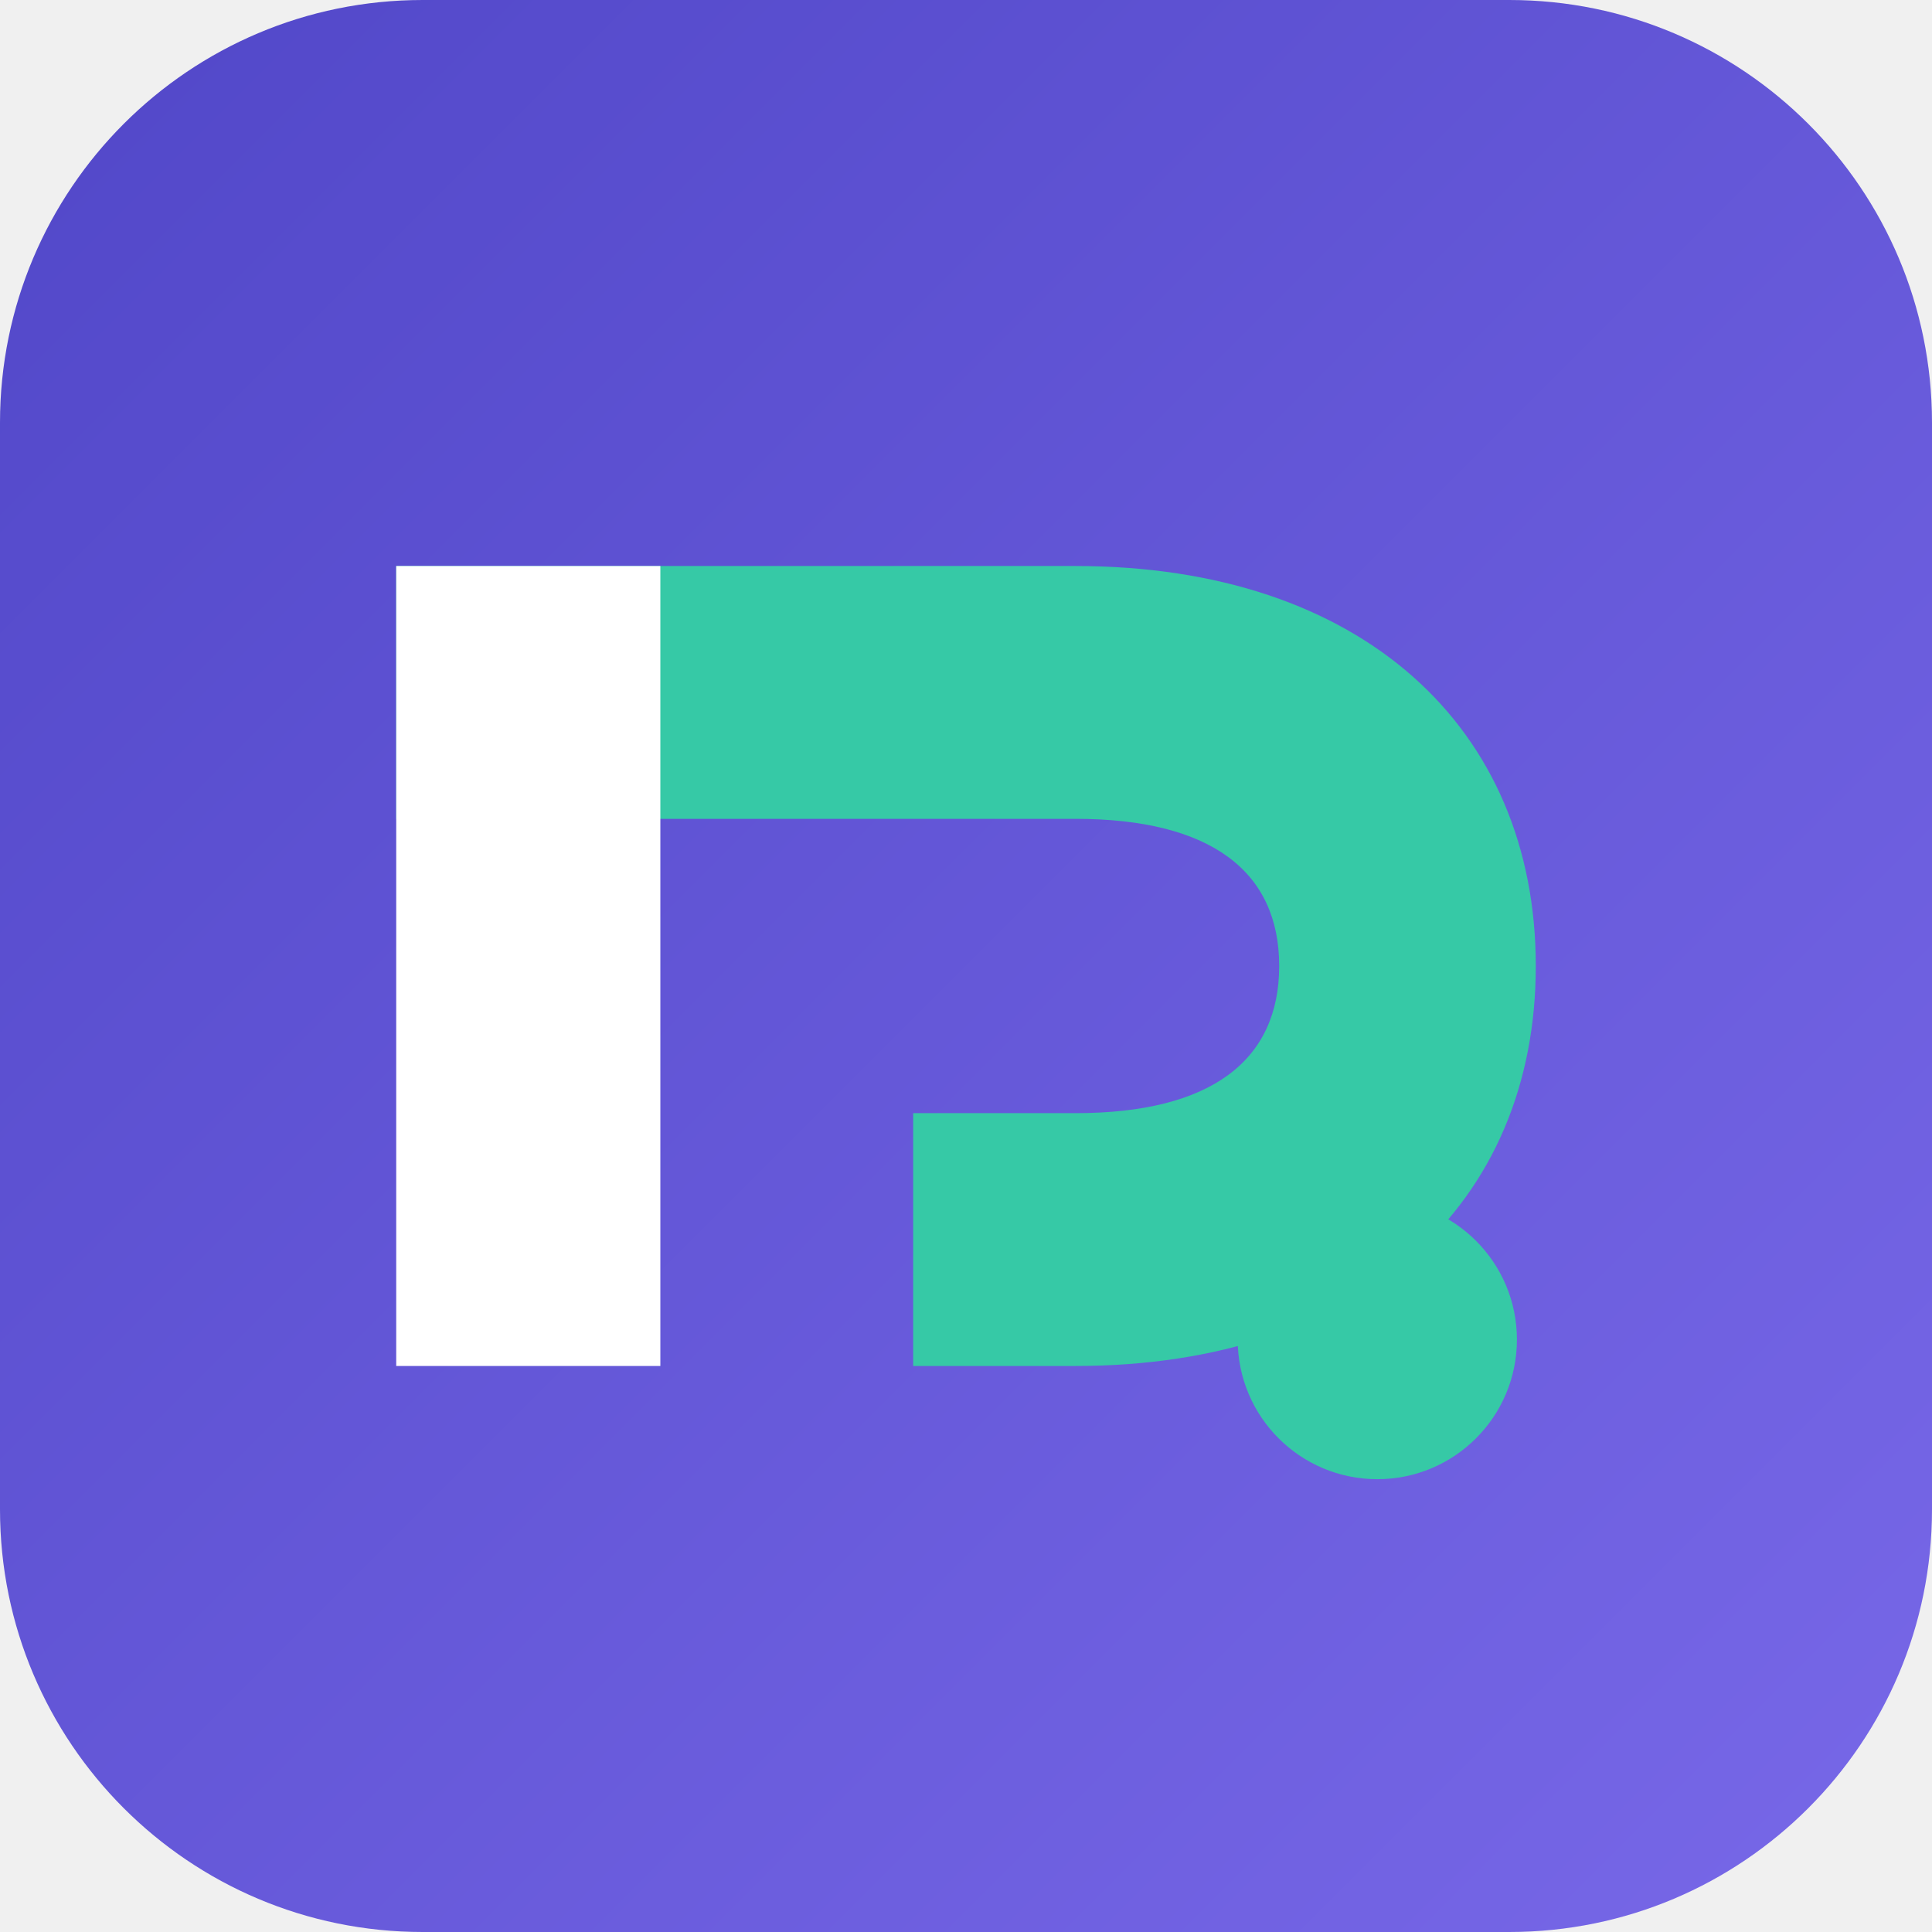
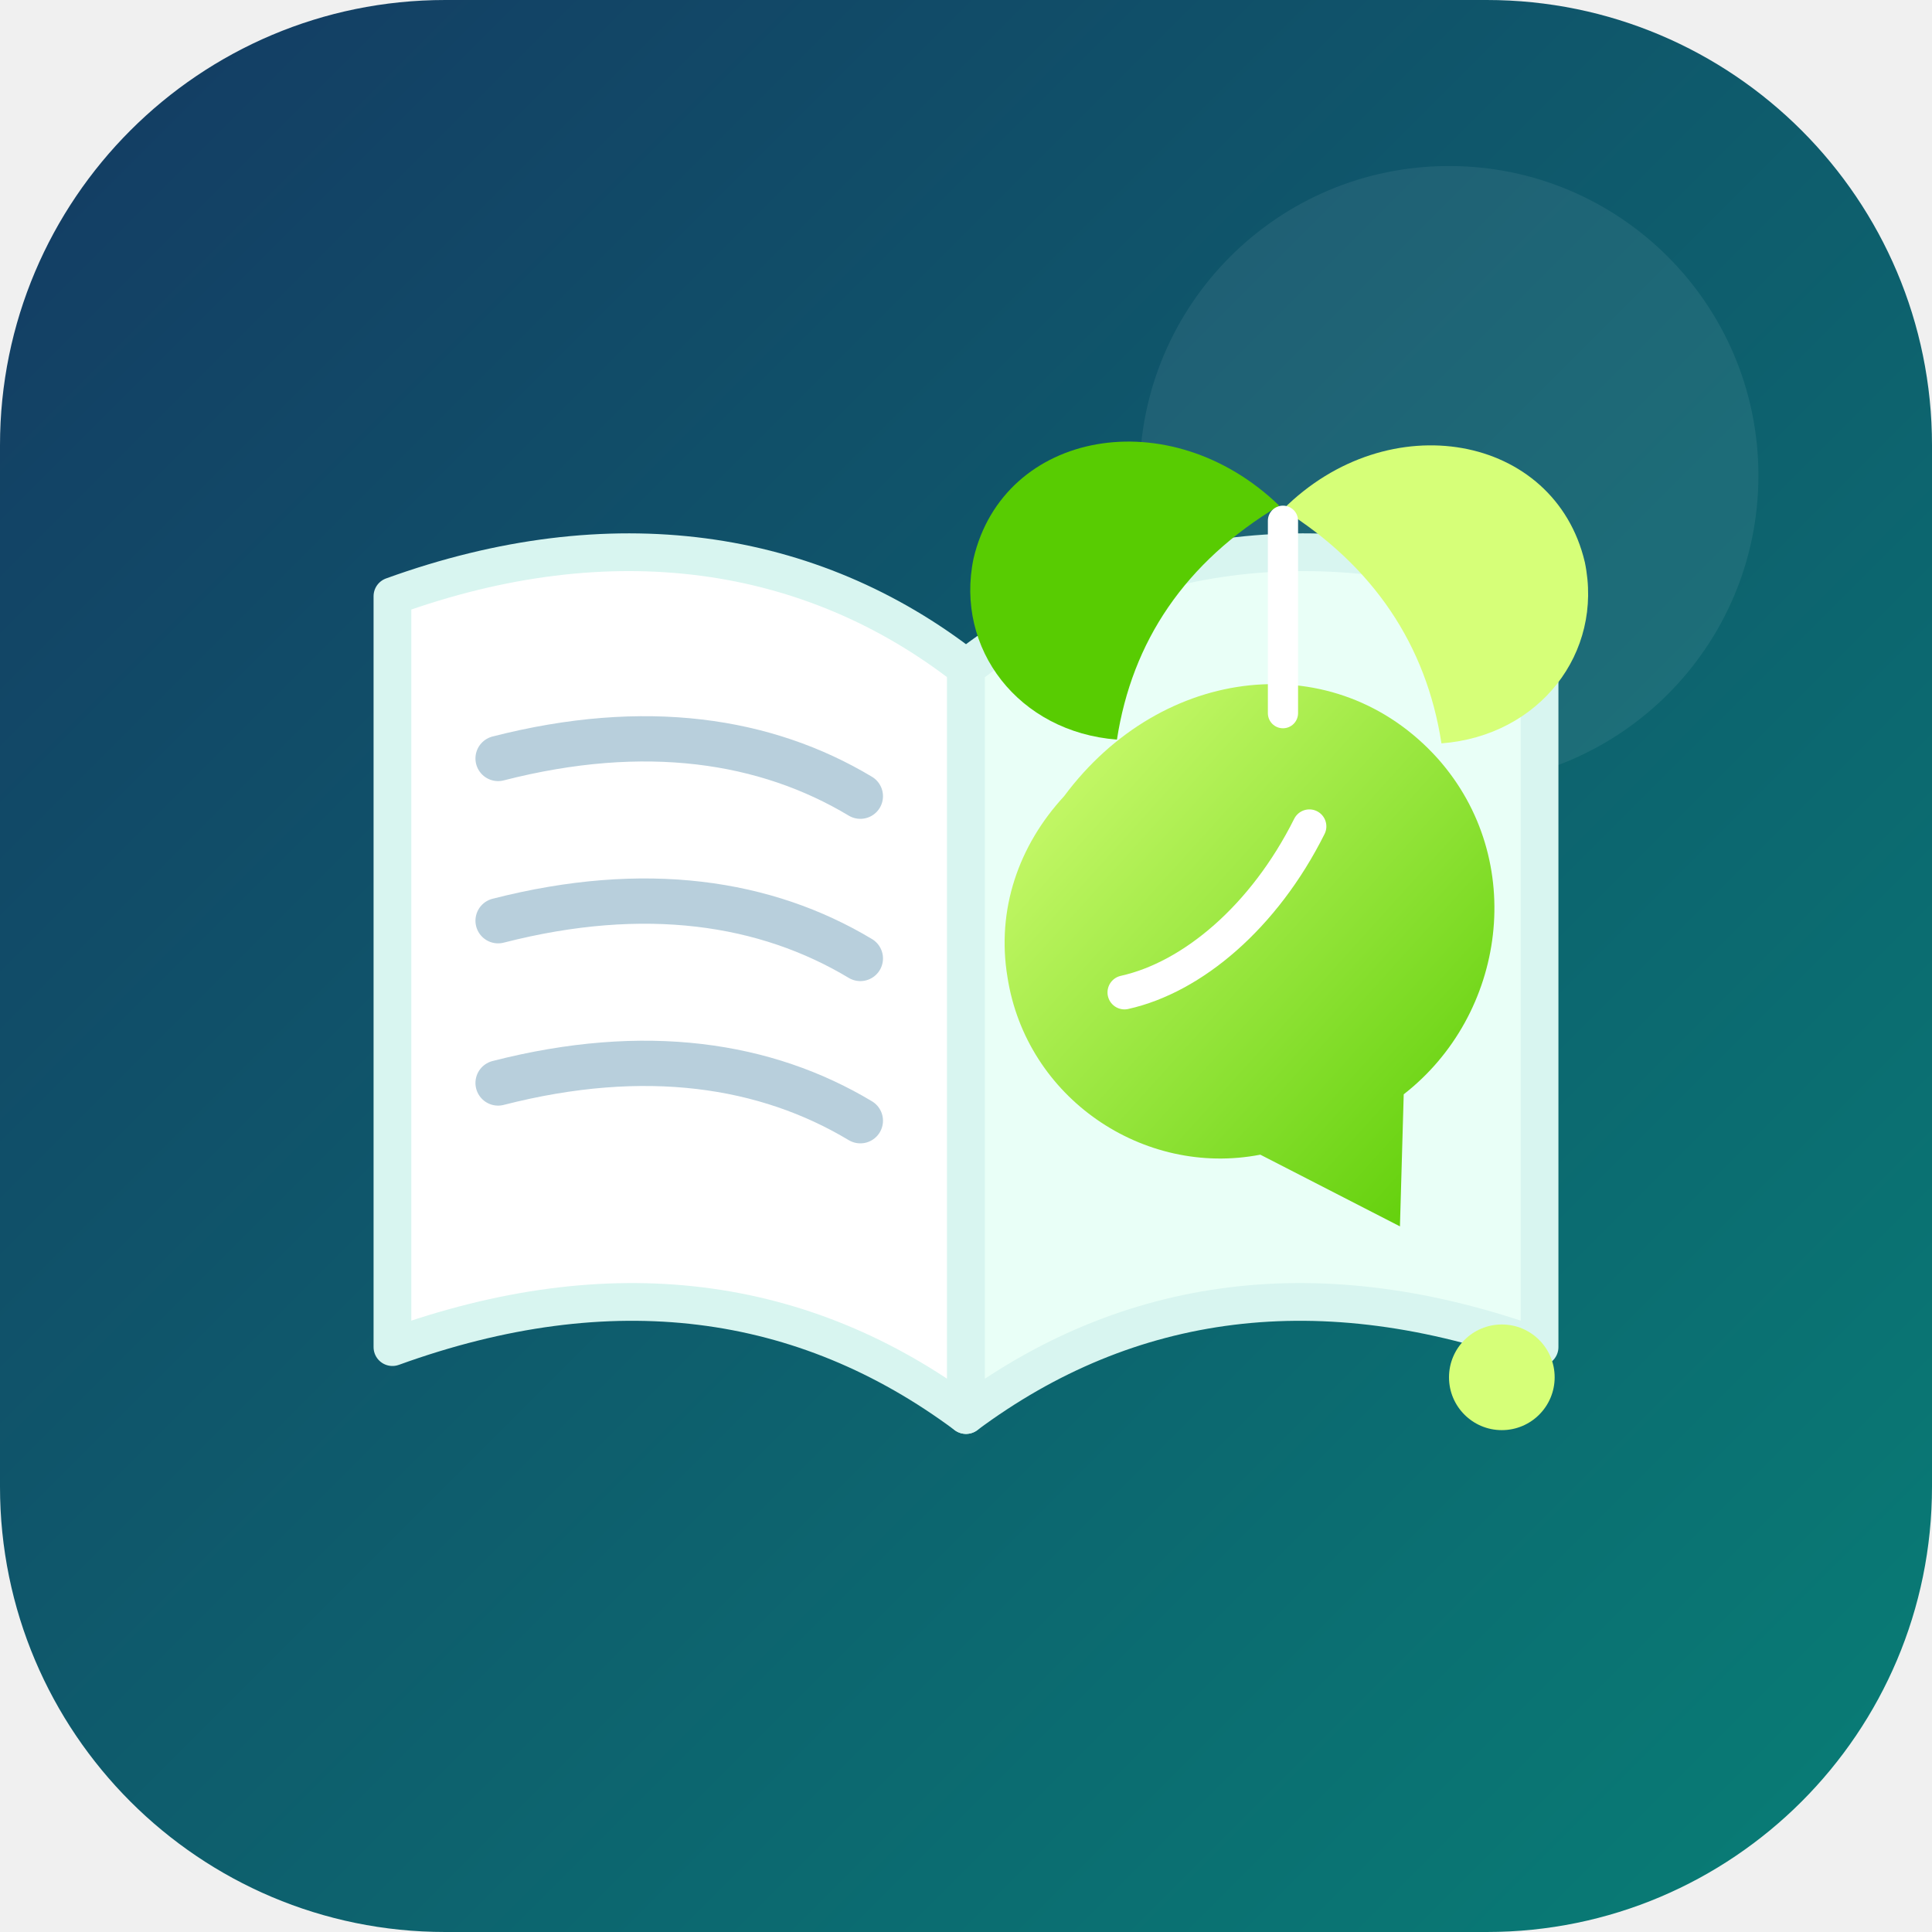
- <svg xmlns="http://www.w3.org/2000/svg" viewBox="0 0 512 512">
+ <svg xmlns="http://www.w3.org/2000/svg" viewBox="0 0 512 512" role="img" aria-labelledby="title">
  <defs>
    <linearGradient id="bg" x1="0" y1="0" x2="1" y2="1">
-       <stop stop-color="#5147c8" />
-       <stop offset="1" stop-color="#7868e8" />
+       <stop stop-color="#143a63" />
+       <stop offset="1" stop-color="#087f76" />
+     </linearGradient>
+     <linearGradient id="leaf" x1="0" y1="0" x2="1" y2="1">
+       <stop stop-color="#d6ff78" />
+       <stop offset="1" stop-color="#58cc02" />
    </linearGradient>
  </defs>
-   <rect width="512" height="512" rx="112" fill="url(#bg)" />
-   <path d="M105 150h180c76 0 122 43 122 106s-46 106-122 106h-43v-67h43c36 0 54-14 54-39s-18-39-54-39H105z" fill="#36c9a6" />
-   <path d="M105 150h70v212h-70z" fill="#ffffff" />
-   <circle cx="365" cy="355" r="37" fill="#36c9a6" />
+   <rect width="512" height="512" rx="118" fill="url(#bg)" />
+   <circle cx="384" cy="126" r="82" fill="#ffffff" opacity=".07" />
+   <path d="M104 158c58-21 111-13 152 19v198c-43-32-94-39-152-18z" fill="#fff" stroke="#d8f5f0" stroke-width="10" stroke-linejoin="round" />
+   <path d="M408 158c-58-21-111-13-152 19v198c43-32 94-39 152-18z" fill="#e9fff7" stroke="#d8f5f0" stroke-width="10" stroke-linejoin="round" />
+   <path d="M132 201c39-10 71-5 96 10M132 244c39-10 71-5 96 10M132 287c39-10 71-5 96 10" fill="none" stroke="#b8cfdc" stroke-width="12" stroke-linecap="round" />
+   <path d="M282 211c26-35 72-40 99-10 24 27 18 68-9 89l-1 35-37-19c-31 6-62-15-67-47-3-18 3-35 15-48z" fill="url(#leaf)" />
+   <path d="M298 263c18-4 37-20 49-44" fill="none" stroke="#fff" stroke-width="9" stroke-linecap="round" />
+   <path d="M339 134c-29-28-73-20-81 14-5 24 12 46 38 48 4-26 18-47 43-62z" fill="#58cc02" />
+   <path d="M340 135c28-28 72-20 80 14 5 24-12 46-38 48-4-26-18-47-42-62z" fill="#d6ff78" />
+   <path d="M340 138v51" stroke="#fff" stroke-width="8" stroke-linecap="round" />
+   <circle cx="398" cy="365" r="14" fill="#d6ff78" />
</svg>
